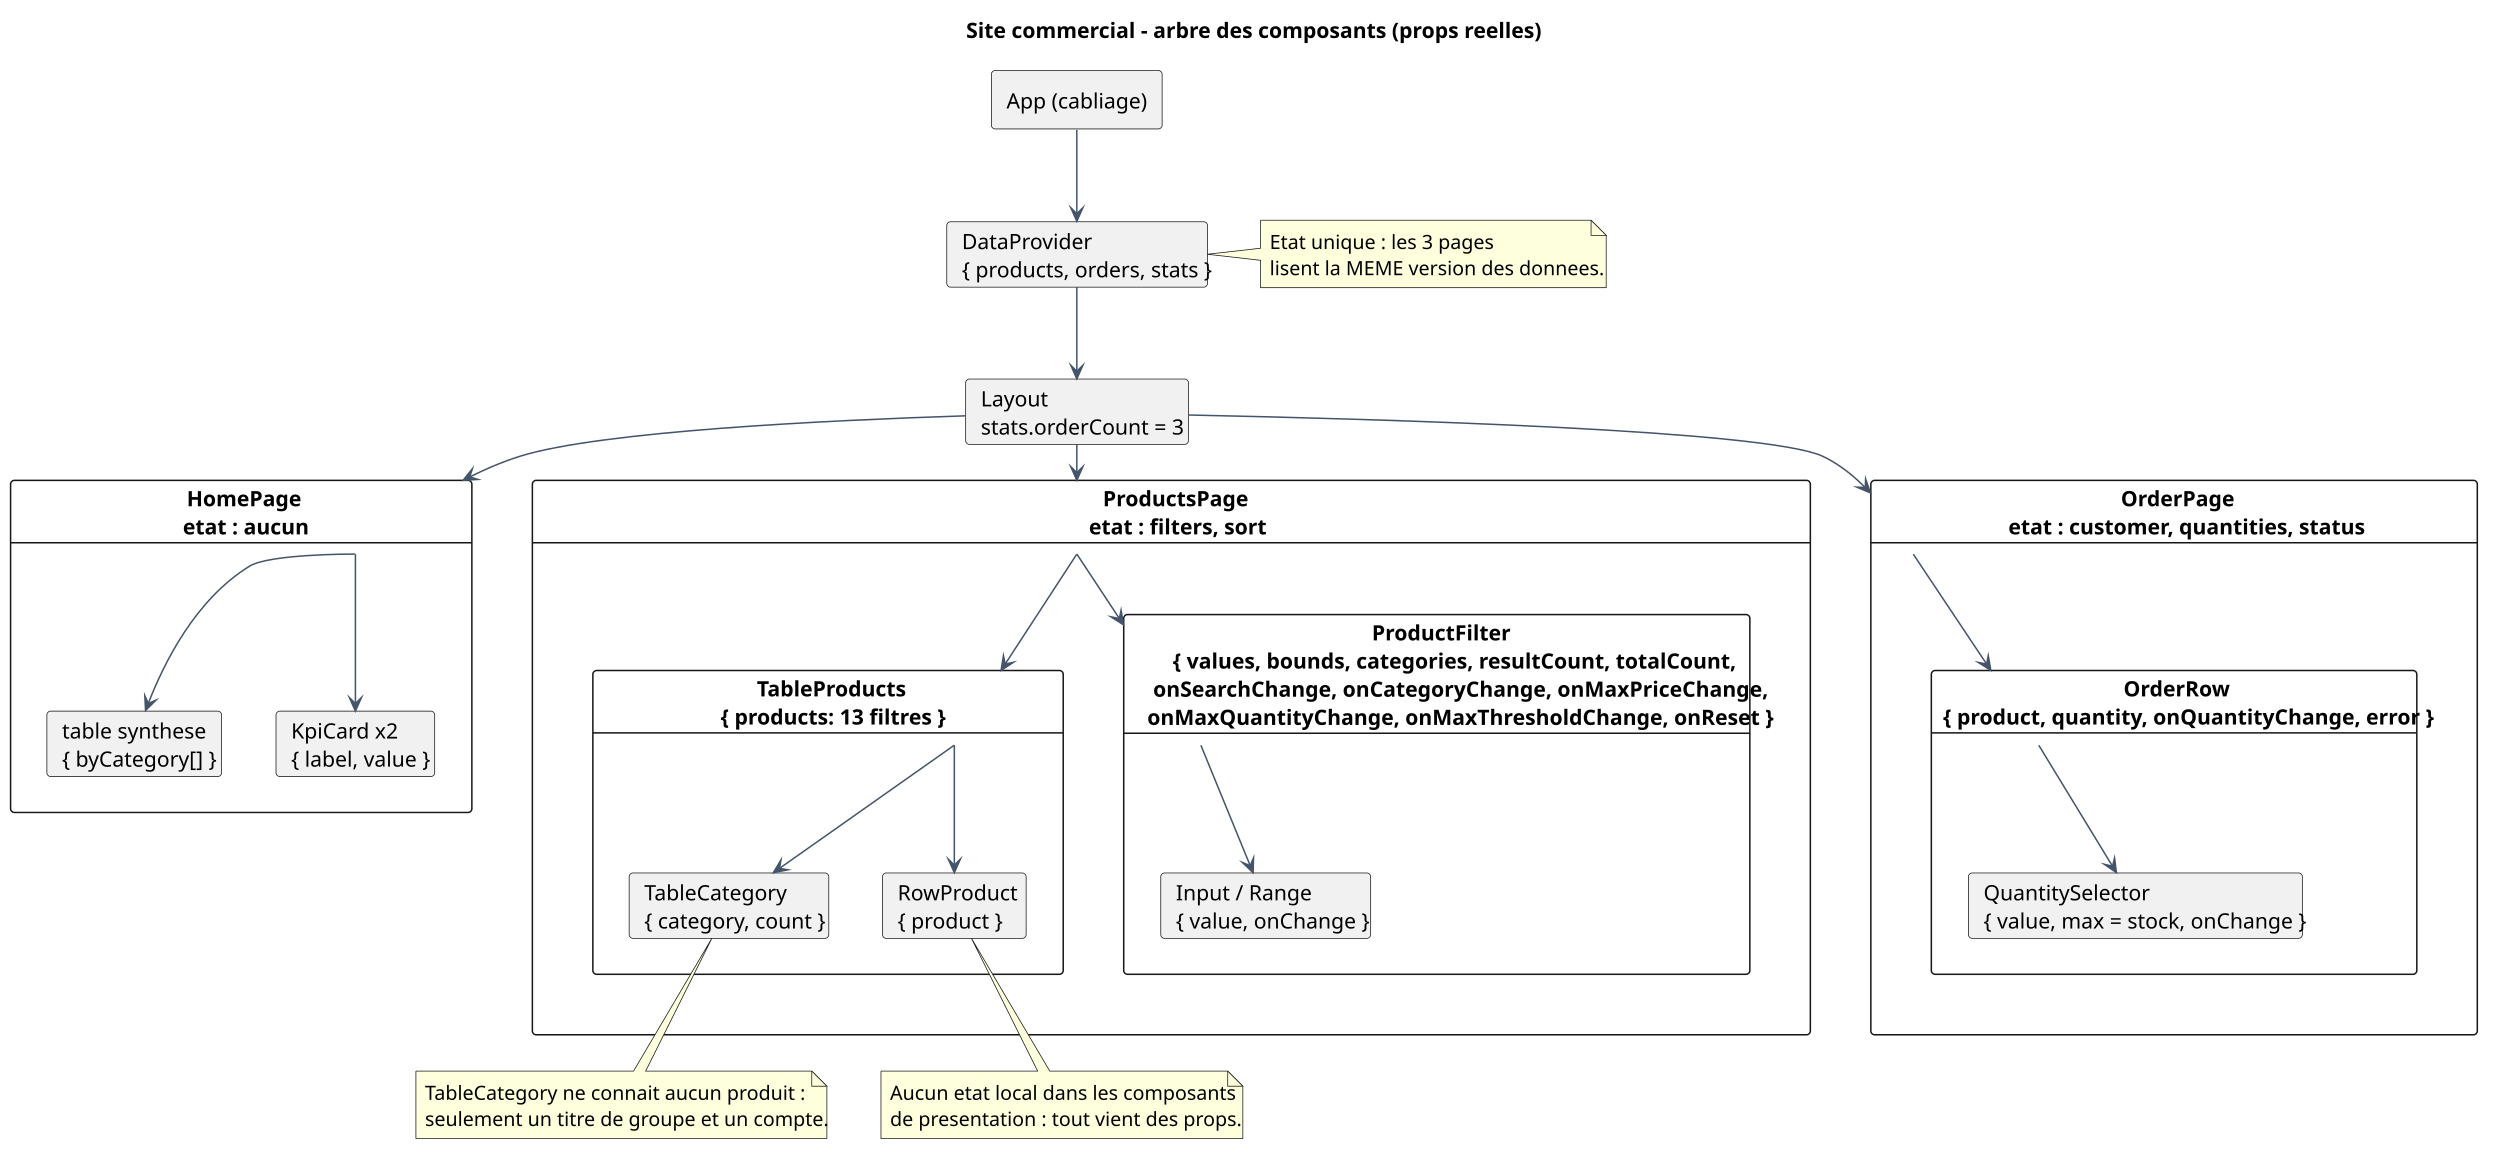
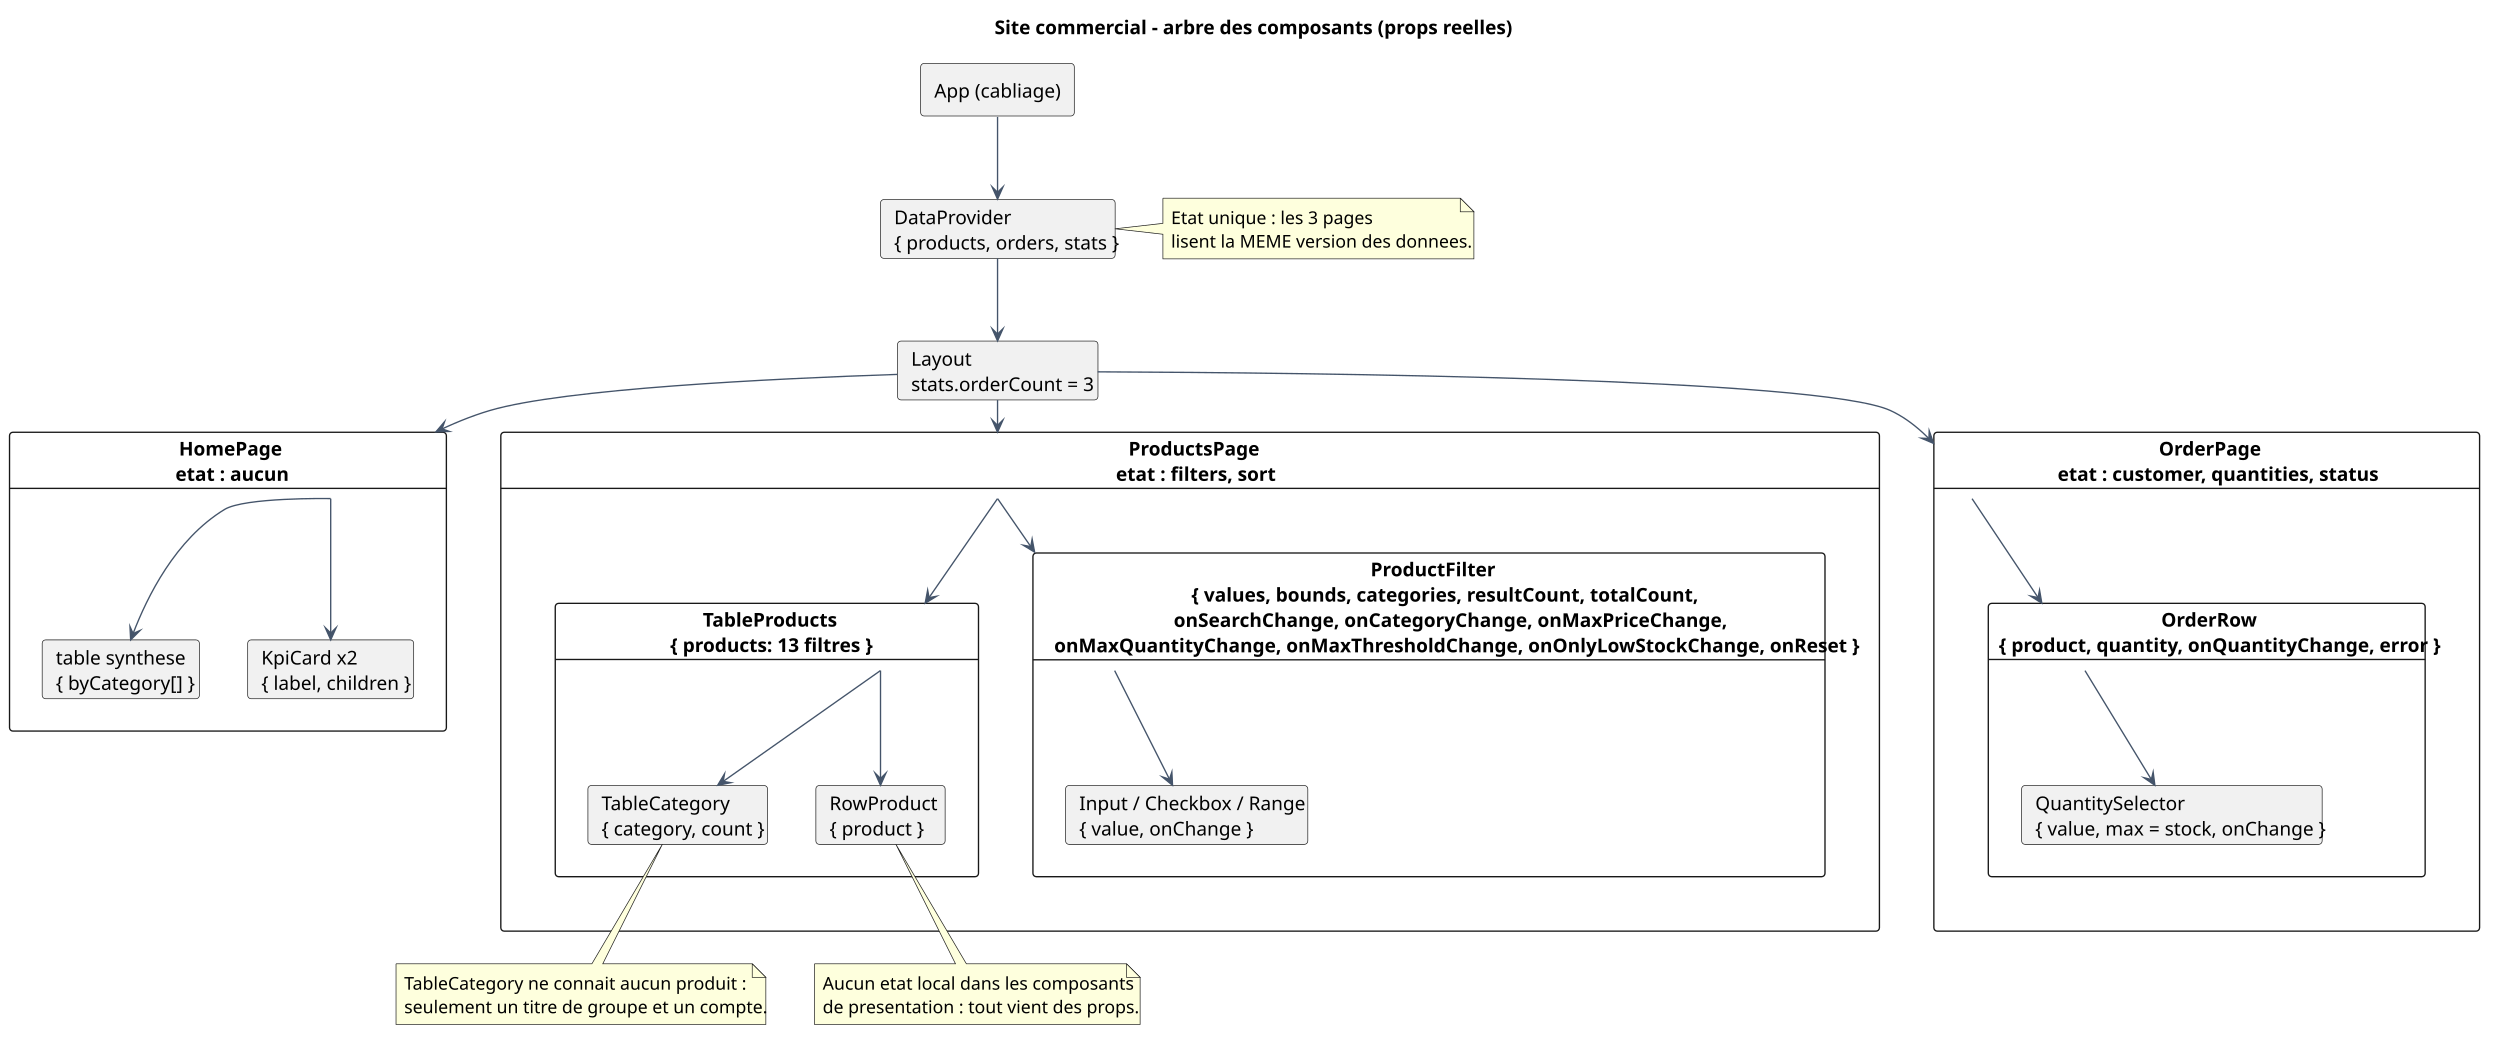
- <svg xmlns="http://www.w3.org/2000/svg" version="1.1" data-diagram-type="DESCRIPTION" style="width:1653px;height:767px;background:#FFFFFF;" width="1653px" height="767px" viewBox="0 0 1653 767" zoomAndPan="magnify" preserveAspectRatio="none" contentStyleType="text/css">
+ <svg xmlns="http://www.w3.org/2000/svg" version="1.1" data-diagram-type="DESCRIPTION" style="width:1837px;height:767px;background:#FFFFFF;" width="1837px" height="767px" viewBox="0 0 1837 767" zoomAndPan="magnify" preserveAspectRatio="none" contentStyleType="text/css">
  <defs />
  <g font-family="sans-serif" lengthAdjust="spacing">
    <g class="title" data-source-line="1">
-       <text x="638.802" y="25.107" fill="#000" font-size="14" textLength="368.396" font-weight="700" font-family="Segoe UI">Site commercial  -  arbre des composants (props reelles)</text>
+       <text x="730.802" y="25.107" fill="#000" font-size="14" textLength="368.396" font-weight="700" font-family="Segoe UI">Site commercial  -  arbre des composants (props reelles)</text>
    </g>
    <g class="cluster" data-qualified-name="Accueil" id="ent0004" data-source-line="16">
-       <rect x="7" y="317.621" width="305" height="219.58" fill="none" style="stroke:#181818;stroke-width:1;" rx="2.5" ry="2.5" />
-       <line x1="7" y1="358.863" x2="312" y2="358.863" style="stroke:#181818;stroke-width:1;" />
-       <text x="123.471" y="334.729" fill="#000" font-size="14" textLength="72.058" font-weight="700" font-family="Segoe UI">HomePage</text>
-       <text x="120.908" y="353.35" fill="#000" font-size="14" textLength="77.185" font-weight="700" font-family="Segoe UI">etat : aucun</text>
+       <rect x="7" y="317.621" width="321" height="219.58" fill="none" style="stroke:#181818;stroke-width:1;" rx="2.5" ry="2.5" />
+       <line x1="7" y1="358.863" x2="328" y2="358.863" style="stroke:#181818;stroke-width:1;" />
+       <text x="131.471" y="334.729" fill="#000" font-size="14" textLength="72.058" font-weight="700" font-family="Segoe UI">HomePage</text>
+       <text x="128.908" y="353.35" fill="#000" font-size="14" textLength="77.185" font-weight="700" font-family="Segoe UI">etat : aucun</text>
    </g>
    <g class="cluster" data-qualified-name="Produits" id="ent0007" data-source-line="21">
-       <rect x="352" y="317.621" width="845" height="366.58" fill="none" style="stroke:#181818;stroke-width:1;" rx="2.5" ry="2.5" />
-       <line x1="352" y1="358.863" x2="1197" y2="358.863" style="stroke:#181818;stroke-width:1;" />
-       <text x="729.215" y="334.729" fill="#000" font-size="14" textLength="90.569" font-weight="700" font-family="Segoe UI">ProductsPage</text>
-       <text x="720.004" y="353.35" fill="#000" font-size="14" textLength="108.992" font-weight="700" font-family="Segoe UI">etat : filters, sort</text>
+       <rect x="368" y="317.621" width="1013" height="366.58" fill="none" style="stroke:#181818;stroke-width:1;" rx="2.5" ry="2.5" />
+       <line x1="368" y1="358.863" x2="1381" y2="358.863" style="stroke:#181818;stroke-width:1;" />
+       <text x="829.215" y="334.729" fill="#000" font-size="14" textLength="90.569" font-weight="700" font-family="Segoe UI">ProductsPage</text>
+       <text x="820.004" y="353.35" fill="#000" font-size="14" textLength="108.992" font-weight="700" font-family="Segoe UI">etat : filters, sort</text>
    </g>
    <g class="cluster" data-qualified-name="Produits.F" id="ent0008" data-source-line="22">
-       <rect x="743" y="406.341" width="414" height="237.86" fill="none" style="stroke:#181818;stroke-width:1;" rx="2.5" ry="2.5" />
-       <line x1="743" y1="484.825" x2="1157" y2="484.825" style="stroke:#181818;stroke-width:1;" />
-       <text x="907.067" y="423.449" fill="#000" font-size="14" textLength="85.866" font-weight="700" font-family="Segoe UI">ProductFilter</text>
-       <text x="775.461" y="442.07" fill="#000" font-size="14" textLength="349.077" font-weight="700" font-family="Segoe UI">{ values, bounds, categories, resultCount, totalCount,</text>
-       <text x="762.449" y="460.691" fill="#000" font-size="14" textLength="382.826" font-weight="700" font-family="Segoe UI">onSearchChange, onCategoryChange, onMaxPriceChange,</text>
-       <text x="758.594" y="479.312" fill="#000" font-size="14" textLength="390.537" font-weight="700" font-family="Segoe UI">onMaxQuantityChange, onMaxThresholdChange, onReset }</text>
+       <rect x="759" y="406.341" width="582" height="237.86" fill="none" style="stroke:#181818;stroke-width:1;" rx="2.5" ry="2.5" />
+       <line x1="759" y1="484.825" x2="1341" y2="484.825" style="stroke:#181818;stroke-width:1;" />
+       <text x="1007.067" y="423.449" fill="#000" font-size="14" textLength="85.866" font-weight="700" font-family="Segoe UI">ProductFilter</text>
+       <text x="875.461" y="442.07" fill="#000" font-size="14" textLength="349.077" font-weight="700" font-family="Segoe UI">{ values, bounds, categories, resultCount, totalCount,</text>
+       <text x="862.449" y="460.691" fill="#000" font-size="14" textLength="382.826" font-weight="700" font-family="Segoe UI">onSearchChange, onCategoryChange, onMaxPriceChange,</text>
+       <text x="774.607" y="479.312" fill="#000" font-size="14" textLength="558.51" font-weight="700" font-family="Segoe UI">onMaxQuantityChange, onMaxThresholdChange, onOnlyLowStockChange, onReset }</text>
    </g>
    <g class="cluster" data-qualified-name="Produits.T" id="ent0010" data-source-line="25">
-       <rect x="392" y="443.341" width="311" height="200.86" fill="none" style="stroke:#181818;stroke-width:1;" rx="2.5" ry="2.5" />
-       <line x1="392" y1="484.583" x2="703" y2="484.583" style="stroke:#181818;stroke-width:1;" />
-       <text x="500.417" y="460.449" fill="#000" font-size="14" textLength="94.165" font-weight="700" font-family="Segoe UI">TableProducts</text>
-       <text x="476.481" y="479.07" fill="#000" font-size="14" textLength="142.037" font-weight="700" font-family="Segoe UI">{ products: 13 filtres }</text>
+       <rect x="408" y="443.341" width="311" height="200.86" fill="none" style="stroke:#181818;stroke-width:1;" rx="2.5" ry="2.5" />
+       <line x1="408" y1="484.583" x2="719" y2="484.583" style="stroke:#181818;stroke-width:1;" />
+       <text x="516.417" y="460.449" fill="#000" font-size="14" textLength="94.165" font-weight="700" font-family="Segoe UI">TableProducts</text>
+       <text x="492.481" y="479.07" fill="#000" font-size="14" textLength="142.037" font-weight="700" font-family="Segoe UI">{ products: 13 filtres }</text>
    </g>
    <g class="cluster" data-qualified-name="Commande" id="ent0013" data-source-line="31">
-       <rect x="1237" y="317.621" width="401" height="366.58" fill="none" style="stroke:#181818;stroke-width:1;" rx="2.5" ry="2.5" />
-       <line x1="1237" y1="358.863" x2="1638" y2="358.863" style="stroke:#181818;stroke-width:1;" />
-       <text x="1402.312" y="334.729" fill="#000" font-size="14" textLength="70.376" font-weight="700" font-family="Segoe UI">OrderPage</text>
-       <text x="1327.947" y="353.35" fill="#000" font-size="14" textLength="219.105" font-weight="700" font-family="Segoe UI">etat : customer, quantities, status</text>
+       <rect x="1421" y="317.621" width="401" height="366.58" fill="none" style="stroke:#181818;stroke-width:1;" rx="2.5" ry="2.5" />
+       <line x1="1421" y1="358.863" x2="1822" y2="358.863" style="stroke:#181818;stroke-width:1;" />
+       <text x="1586.312" y="334.729" fill="#000" font-size="14" textLength="70.376" font-weight="700" font-family="Segoe UI">OrderPage</text>
+       <text x="1511.947" y="353.35" fill="#000" font-size="14" textLength="219.105" font-weight="700" font-family="Segoe UI">etat : customer, quantities, status</text>
    </g>
    <g class="cluster" data-qualified-name="Commande.L" id="ent0014" data-source-line="32">
-       <rect x="1277" y="443.341" width="321" height="200.86" fill="none" style="stroke:#181818;stroke-width:1;" rx="2.5" ry="2.5" />
-       <line x1="1277" y1="484.583" x2="1598" y2="484.583" style="stroke:#181818;stroke-width:1;" />
-       <text x="1404.069" y="460.449" fill="#000" font-size="14" textLength="66.862" font-weight="700" font-family="Segoe UI">OrderRow</text>
-       <text x="1284.761" y="479.07" fill="#000" font-size="14" textLength="305.478" font-weight="700" font-family="Segoe UI">{ product, quantity, onQuantityChange, error }</text>
+       <rect x="1461" y="443.341" width="321" height="200.86" fill="none" style="stroke:#181818;stroke-width:1;" rx="2.5" ry="2.5" />
+       <line x1="1461" y1="484.583" x2="1782" y2="484.583" style="stroke:#181818;stroke-width:1;" />
+       <text x="1588.069" y="460.449" fill="#000" font-size="14" textLength="66.862" font-weight="700" font-family="Segoe UI">OrderRow</text>
+       <text x="1468.761" y="479.07" fill="#000" font-size="14" textLength="305.478" font-weight="700" font-family="Segoe UI">{ product, quantity, onQuantityChange, error }</text>
    </g>
    <g class="entity" data-qualified-name="App" id="ent0001" data-source-line="7">
-       <rect x="655.5" y="46.621" width="112.9" height="38.621" fill="#F1F1F1" style="stroke:#181818;stroke-width:0.5;" rx="2.5" ry="2.5" />
-       <text x="665.5" y="71.729" fill="#000" font-size="14" textLength="92.9" font-family="Segoe UI">App  (cabliage)</text>
+       <rect x="676.5" y="46.621" width="112.9" height="38.621" fill="#F1F1F1" style="stroke:#181818;stroke-width:0.5;" rx="2.5" ry="2.5" />
+       <text x="686.5" y="71.729" fill="#000" font-size="14" textLength="92.9" font-family="Segoe UI">App  (cabliage)</text>
    </g>
    <g class="entity" data-qualified-name="Store" id="ent0002" data-source-line="10">
-       <rect x="626" y="146.621" width="172.414" height="43.242" fill="#F1F1F1" style="stroke:#181818;stroke-width:0.5;" rx="2.5" ry="2.5" />
-       <text x="636" y="164.729" fill="#000" font-size="14" textLength="80.247" font-family="Segoe UI">DataProvider</text>
-       <text x="636" y="183.35" fill="#000" font-size="14" textLength="152.414" font-family="Segoe UI">{ products, orders, stats }</text>
+       <rect x="647" y="146.621" width="172.414" height="43.242" fill="#F1F1F1" style="stroke:#181818;stroke-width:0.5;" rx="2.5" ry="2.5" />
+       <text x="657" y="164.729" fill="#000" font-size="14" textLength="80.247" font-family="Segoe UI">DataProvider</text>
+       <text x="657" y="183.35" fill="#000" font-size="14" textLength="152.414" font-family="Segoe UI">{ products, orders, stats }</text>
    </g>
    <g class="entity" data-qualified-name="Layout" id="ent0003" data-source-line="13">
-       <rect x="638.5" y="250.621" width="147.285" height="43.242" fill="#F1F1F1" style="stroke:#181818;stroke-width:0.5;" rx="2.5" ry="2.5" />
-       <text x="648.5" y="268.729" fill="#000" font-size="14" textLength="41.357" font-family="Segoe UI">Layout</text>
-       <text x="648.5" y="287.35" fill="#000" font-size="14" textLength="127.285" font-family="Segoe UI">stats.orderCount = 3</text>
+       <rect x="659.5" y="250.621" width="147.285" height="43.242" fill="#F1F1F1" style="stroke:#181818;stroke-width:0.5;" rx="2.5" ry="2.5" />
+       <text x="669.5" y="268.729" fill="#000" font-size="14" textLength="41.357" font-family="Segoe UI">Layout</text>
+       <text x="669.5" y="287.35" fill="#000" font-size="14" textLength="127.285" font-family="Segoe UI">stats.orderCount = 3</text>
    </g>
    <g class="entity" data-qualified-name="Accueil.K1" id="ent0005" data-source-line="17">
-       <rect x="182.5" y="470.201" width="104.909" height="43.242" fill="#F1F1F1" style="stroke:#181818;stroke-width:0.5;" rx="2.5" ry="2.5" />
-       <text x="192.5" y="488.309" fill="#000" font-size="14" textLength="66.452" font-family="Segoe UI">KpiCard x2</text>
-       <text x="192.5" y="506.93" fill="#000" font-size="14" textLength="84.909" font-family="Segoe UI">{ label, value }</text>
+       <rect x="182" y="470.201" width="121.972" height="43.242" fill="#F1F1F1" style="stroke:#181818;stroke-width:0.5;" rx="2.5" ry="2.5" />
+       <text x="192" y="488.309" fill="#000" font-size="14" textLength="66.452" font-family="Segoe UI">KpiCard x2</text>
+       <text x="192" y="506.93" fill="#000" font-size="14" textLength="101.972" font-family="Segoe UI">{ label, children }</text>
    </g>
    <g class="entity" data-qualified-name="Accueil.K2" id="ent0006" data-source-line="18">
      <rect x="31" y="470.201" width="115.519" height="43.242" fill="#F1F1F1" style="stroke:#181818;stroke-width:0.5;" rx="2.5" ry="2.5" />
      <text x="41" y="488.309" fill="#000" font-size="14" textLength="88.532" font-family="Segoe UI">table synthese</text>
      <text x="41" y="506.93" fill="#000" font-size="14" textLength="95.519" font-family="Segoe UI">{ byCategory[] }</text>
    </g>
    <g class="entity" data-qualified-name="Produits.F.Atomes" id="ent0009" data-source-line="23">
-       <rect x="767.5" y="577.201" width="138.781" height="43.242" fill="#F1F1F1" style="stroke:#181818;stroke-width:0.5;" rx="2.5" ry="2.5" />
-       <text x="777.5" y="595.309" fill="#000" font-size="14" textLength="84.656" font-family="Segoe UI">Input / Range</text>
-       <text x="777.5" y="613.93" fill="#000" font-size="14" textLength="118.781" font-family="Segoe UI">{ value, onChange }</text>
+       <rect x="783" y="577.201" width="177.979" height="43.242" fill="#F1F1F1" style="stroke:#181818;stroke-width:0.5;" rx="2.5" ry="2.5" />
+       <text x="793" y="595.309" fill="#000" font-size="14" textLength="157.979" font-family="Segoe UI">Input / Checkbox / Range</text>
+       <text x="793" y="613.93" fill="#000" font-size="14" textLength="118.781" font-family="Segoe UI">{ value, onChange }</text>
    </g>
    <g class="entity" data-qualified-name="Produits.T.C" id="ent0011" data-source-line="26">
-       <rect x="416" y="577.201" width="131.993" height="43.242" fill="#F1F1F1" style="stroke:#181818;stroke-width:0.5;" rx="2.5" ry="2.5" />
-       <text x="426" y="595.309" fill="#000" font-size="14" textLength="89.346" font-family="Segoe UI">TableCategory</text>
-       <text x="426" y="613.93" fill="#000" font-size="14" textLength="111.993" font-family="Segoe UI">{ category, count }</text>
+       <rect x="432" y="577.201" width="131.993" height="43.242" fill="#F1F1F1" style="stroke:#181818;stroke-width:0.5;" rx="2.5" ry="2.5" />
+       <text x="442" y="595.309" fill="#000" font-size="14" textLength="89.346" font-family="Segoe UI">TableCategory</text>
+       <text x="442" y="613.93" fill="#000" font-size="14" textLength="111.993" font-family="Segoe UI">{ category, count }</text>
    </g>
    <g class="entity" data-qualified-name="Produits.T.R" id="ent0012" data-source-line="27">
-       <rect x="583.5" y="577.201" width="94.983" height="43.242" fill="#F1F1F1" style="stroke:#181818;stroke-width:0.5;" rx="2.5" ry="2.5" />
-       <text x="593.5" y="595.309" fill="#000" font-size="14" textLength="74.983" font-family="Segoe UI">RowProduct</text>
-       <text x="593.5" y="613.93" fill="#000" font-size="14" textLength="64.798" font-family="Segoe UI">{ product }</text>
+       <rect x="599.5" y="577.201" width="94.983" height="43.242" fill="#F1F1F1" style="stroke:#181818;stroke-width:0.5;" rx="2.5" ry="2.5" />
+       <text x="609.5" y="595.309" fill="#000" font-size="14" textLength="74.983" font-family="Segoe UI">RowProduct</text>
+       <text x="609.5" y="613.93" fill="#000" font-size="14" textLength="64.798" font-family="Segoe UI">{ product }</text>
    </g>
    <g class="entity" data-qualified-name="Commande.L.S" id="ent0015" data-source-line="33">
-       <rect x="1301.5" y="577.201" width="220.819" height="43.242" fill="#F1F1F1" style="stroke:#181818;stroke-width:0.5;" rx="2.5" ry="2.5" />
-       <text x="1311.5" y="595.309" fill="#000" font-size="14" textLength="102.929" font-family="Segoe UI">QuantitySelector</text>
-       <text x="1311.5" y="613.93" fill="#000" font-size="14" textLength="200.819" font-family="Segoe UI">{ value, max = stock, onChange }</text>
+       <rect x="1485.5" y="577.201" width="220.819" height="43.242" fill="#F1F1F1" style="stroke:#181818;stroke-width:0.5;" rx="2.5" ry="2.5" />
+       <text x="1495.5" y="595.309" fill="#000" font-size="14" textLength="102.929" font-family="Segoe UI">QuantitySelector</text>
+       <text x="1495.5" y="613.93" fill="#000" font-size="14" textLength="200.819" font-family="Segoe UI">{ value, max = stock, onChange }</text>
    </g>
    <g class="entity" data-qualified-name="GMN30" id="ent0031" data-source-line="53">
-       <path d="M833.5,145.621 L833.5,164.121 L798.2,168.121 L833.5,172.121 L833.5,190.203 A0,0 0 0 0 833.5,190.203 L1062.011,190.203 A0,0 0 0 0 1062.011,190.203 L1062.011,155.621 L1052.011,145.621 L833.5,145.621 A0,0 0 0 0 833.5,145.621" style="stroke:#181818;stroke-width:0.5;" fill="#FEFFDD" />
-       <path d="M1052.011,145.621 L1052.011,155.621 L1062.011,155.621 L1052.011,145.621" style="stroke:#181818;stroke-width:0.5;" fill="#FEFFDD" />
-       <text x="839.5" y="164.649" fill="#000" font-size="13" textLength="138.995" font-family="Segoe UI">Etat unique : les 3 pages</text>
-       <text x="839.5" y="181.94" fill="#000" font-size="13" textLength="207.511" font-family="Segoe UI">lisent la MEME version des donnees.</text>
+       <path d="M854.5,145.621 L854.5,164.121 L819.2,168.121 L854.5,172.121 L854.5,190.203 A0,0 0 0 0 854.5,190.203 L1083.011,190.203 A0,0 0 0 0 1083.011,190.203 L1083.011,155.621 L1073.011,145.621 L854.5,145.621 A0,0 0 0 0 854.5,145.621" style="stroke:#181818;stroke-width:0.5;" fill="#FEFFDD" />
+       <path d="M1073.011,145.621 L1073.011,155.621 L1083.011,155.621 L1073.011,145.621" style="stroke:#181818;stroke-width:0.5;" fill="#FEFFDD" />
+       <text x="860.5" y="164.649" fill="#000" font-size="13" textLength="138.995" font-family="Segoe UI">Etat unique : les 3 pages</text>
+       <text x="860.5" y="181.94" fill="#000" font-size="13" textLength="207.511" font-family="Segoe UI">lisent la MEME version des donnees.</text>
    </g>
    <g class="entity" data-qualified-name="GMN33" id="ent0034" data-source-line="58">
-       <path d="M582.5,708.201 L582.5,752.783 A0,0 0 0 0 582.5,752.783 L821.764,752.783 A0,0 0 0 0 821.764,752.783 L821.764,718.201 L811.764,708.201 L694.09,708.201 L642.25,620.301 L686.09,708.201 L582.5,708.201 A0,0 0 0 0 582.5,708.201" style="stroke:#181818;stroke-width:0.5;" fill="#FEFFDD" />
-       <path d="M811.764,708.201 L811.764,718.201 L821.764,718.201 L811.764,708.201" style="stroke:#181818;stroke-width:0.5;" fill="#FEFFDD" />
-       <text x="588.5" y="727.229" fill="#000" font-size="13" textLength="215.116" font-family="Segoe UI">Aucun etat local dans les composants</text>
-       <text x="588.5" y="744.52" fill="#000" font-size="13" textLength="218.264" font-family="Segoe UI">de presentation : tout vient des props.</text>
+       <path d="M598.5,708.201 L598.5,752.783 A0,0 0 0 0 598.5,752.783 L837.764,752.783 A0,0 0 0 0 837.764,752.783 L837.764,718.201 L827.764,708.201 L710.09,708.201 L658.25,620.301 L702.09,708.201 L598.5,708.201 A0,0 0 0 0 598.5,708.201" style="stroke:#181818;stroke-width:0.5;" fill="#FEFFDD" />
+       <path d="M827.764,708.201 L827.764,718.201 L837.764,718.201 L827.764,708.201" style="stroke:#181818;stroke-width:0.5;" fill="#FEFFDD" />
+       <text x="604.5" y="727.229" fill="#000" font-size="13" textLength="215.116" font-family="Segoe UI">Aucun etat local dans les composants</text>
+       <text x="604.5" y="744.52" fill="#000" font-size="13" textLength="218.264" font-family="Segoe UI">de presentation : tout vient des props.</text>
    </g>
    <g class="entity" data-qualified-name="GMN36" id="ent0037" data-source-line="63">
-       <path d="M275,708.201 L275,752.783 A0,0 0 0 0 275,752.783 L546.739,752.783 A0,0 0 0 0 546.739,752.783 L546.739,718.201 L536.739,708.201 L426.91,708.201 L470.75,620.301 L418.91,708.201 L275,708.201 A0,0 0 0 0 275,708.201" style="stroke:#181818;stroke-width:0.5;" fill="#FEFFDD" />
-       <path d="M536.739,708.201 L536.739,718.201 L546.739,718.201 L536.739,708.201" style="stroke:#181818;stroke-width:0.5;" fill="#FEFFDD" />
-       <text x="281" y="727.229" fill="#000" font-size="13" textLength="237.282" font-family="Segoe UI">TableCategory ne connait aucun produit :</text>
-       <text x="281" y="744.52" fill="#000" font-size="13" textLength="250.739" font-family="Segoe UI">seulement un titre de groupe et un compte.</text>
+       <path d="M291,708.201 L291,752.783 A0,0 0 0 0 291,752.783 L562.739,752.783 A0,0 0 0 0 562.739,752.783 L562.739,718.201 L552.739,708.201 L442.91,708.201 L486.75,620.301 L434.91,708.201 L291,708.201 A0,0 0 0 0 291,708.201" style="stroke:#181818;stroke-width:0.5;" fill="#FEFFDD" />
+       <path d="M552.739,708.201 L552.739,718.201 L562.739,718.201 L552.739,708.201" style="stroke:#181818;stroke-width:0.5;" fill="#FEFFDD" />
+       <text x="297" y="727.229" fill="#000" font-size="13" textLength="237.282" font-family="Segoe UI">TableCategory ne connait aucun produit :</text>
+       <text x="297" y="744.52" fill="#000" font-size="13" textLength="250.739" font-family="Segoe UI">seulement un titre de groupe et un compte.</text>
    </g>
    <g class="link" data-entity-1="ent0001" data-entity-2="ent0002" id="lnk16" data-source-line="37" data-link-type="dependency">
-       <path d="M712,85.931 C712,103.131 712,123.531 712,141.321" style="stroke:#44546A;stroke-width:1;" fill="none" id="App-to-Store" />
-       <polygon points="712,146.321,716,137.321,712,141.321,708,137.321,712,146.321" fill="#44546A" style="stroke:#44546A;stroke-width:1;stroke-linejoin:miter;stroke-miterlimit:10;" />
+       <path d="M733,85.931 C733,103.131 733,123.531 733,141.321" style="stroke:#44546A;stroke-width:1;" fill="none" id="App-to-Store" />
+       <polygon points="733,146.321,737,137.321,733,141.321,729,137.321,733,146.321" fill="#44546A" style="stroke:#44546A;stroke-width:1;stroke-linejoin:miter;stroke-miterlimit:10;" />
    </g>
    <g class="link" data-entity-1="ent0002" data-entity-2="ent0003" id="lnk17" data-source-line="38" data-link-type="dependency">
-       <path d="M712,189.761 C712,207.461 712,227.821 712,245.511" style="stroke:#44546A;stroke-width:1;" fill="none" id="Store-to-Layout" />
-       <polygon points="712,250.511,716,241.511,712,245.511,708,241.511,712,250.511" fill="#44546A" style="stroke:#44546A;stroke-width:1;stroke-linejoin:miter;stroke-miterlimit:10;" />
+       <path d="M733,189.761 C733,207.461 733,227.821 733,245.511" style="stroke:#44546A;stroke-width:1;" fill="none" id="Store-to-Layout" />
+       <polygon points="733,250.511,737,241.511,733,245.511,729,241.511,733,250.511" fill="#44546A" style="stroke:#44546A;stroke-width:1;stroke-linejoin:miter;stroke-miterlimit:10;" />
    </g>
    <g class="link" data-entity-1="ent0003" data-entity-2="ent0004" id="lnk18" data-source-line="39" data-link-type="dependency">
-       <path d="M638.12,274.951 C546.81,277.901 397,285.111 344,301.621 C337.521,303.639 331.013,306.097 324.578,308.859 C321.361,310.24 318.161,311.697 314.993,313.213 C313.409,313.971 311.832,314.744 310.265,315.53 C309.482,315.922 308.7,316.318 307.922,316.717 C307.532,316.916 307.144,317.116 306.756,317.317 C306.562,317.418 310.804,315.211 310.61,315.312" style="stroke:#44546A;stroke-width:1;" fill="none" id="Layout-to-Accueil" />
-       <polygon points="306.174,317.619,316.004,317.015,310.61,315.312,312.313,309.917,306.174,317.619" fill="#44546A" style="stroke:#44546A;stroke-width:1;stroke-linejoin:miter;stroke-miterlimit:10;" />
+       <path d="M659.39,275.111 C567.04,278.231 414.2,285.661 360,301.621 C353.02,303.676 345.986,306.185 339.018,309.004 C335.533,310.414 332.065,311.901 328.628,313.449 C326.91,314.222 325.199,315.011 323.498,315.812 C322.648,316.213 321.8,316.617 320.954,317.024 C320.743,317.125 325.033,315.05 324.822,315.152" style="stroke:#44546A;stroke-width:1;" fill="none" id="Layout-to-Accueil" />
+       <polygon points="320.321,317.329,330.165,317.012,324.822,315.152,326.682,309.81,320.321,317.329" fill="#44546A" style="stroke:#44546A;stroke-width:1;stroke-linejoin:miter;stroke-miterlimit:10;" />
    </g>
    <g class="link" data-entity-1="ent0003" data-entity-2="ent0007" id="lnk19" data-source-line="40" data-link-type="dependency">
-       <path d="M712,293.961 C712,300.526 712,308.077 712,315.75 C712,316.23 712,316.71 712,317.191 C712,317.311 712,312.431 712,312.551" style="stroke:#44546A;stroke-width:1;" fill="none" id="Layout-to-Produits" />
-       <polygon points="712,317.551,716,308.551,712,312.551,708,308.551,712,317.551" fill="#44546A" style="stroke:#44546A;stroke-width:1;stroke-linejoin:miter;stroke-miterlimit:10;" />
+       <path d="M733,293.961 C733,300.526 733,308.077 733,315.75 C733,316.23 733,316.71 733,317.191 C733,317.311 733,312.431 733,312.551" style="stroke:#44546A;stroke-width:1;" fill="none" id="Layout-to-Produits" />
+       <polygon points="733,317.551,737,308.551,733,312.551,729,308.551,733,317.551" fill="#44546A" style="stroke:#44546A;stroke-width:1;stroke-linejoin:miter;stroke-miterlimit:10;" />
    </g>
    <g class="link" data-entity-1="ent0003" data-entity-2="ent0013" id="lnk20" data-source-line="41" data-link-type="dependency">
-       <path d="M785.54,274.391 C913.73,277.051 1168.02,284.431 1205,301.621 C1213.518,305.581 1221.429,311.339 1228.528,317.792 C1230.303,319.405 1232.027,321.062 1233.697,322.745 C1234.532,323.586 1235.353,324.434 1236.161,325.287 C1236.363,325.5 1233.145,322.065 1233.345,322.278" style="stroke:#44546A;stroke-width:1;" fill="none" id="Layout-to-Commande" />
-       <polygon points="1236.764,325.927,1233.529,316.624,1233.345,322.278,1227.691,322.095,1236.764,325.927" fill="#44546A" style="stroke:#44546A;stroke-width:1;stroke-linejoin:miter;stroke-miterlimit:10;" />
+       <path d="M806.59,273.221 C966.85,273.881 1337.21,277.991 1389,301.621 C1397.545,305.519 1405.47,311.245 1412.574,317.685 C1414.35,319.295 1416.075,320.95 1417.745,322.632 C1418.581,323.473 1419.402,324.321 1420.21,325.173 C1420.411,325.386 1417.194,321.951 1417.394,322.164" style="stroke:#44546A;stroke-width:1;" fill="none" id="Layout-to-Commande" />
+       <polygon points="1420.813,325.814,1417.579,316.511,1417.394,322.164,1411.741,321.98,1420.813,325.814" fill="#44546A" style="stroke:#44546A;stroke-width:1;stroke-linejoin:miter;stroke-miterlimit:10;" />
    </g>
    <g class="link" data-entity-1="ent0004" data-entity-2="ent0005" id="lnk21" data-source-line="42" data-link-type="dependency">
-       <path d="M235,366.431 C235,369.211 235,430.621 235,465.191" style="stroke:#44546A;stroke-width:1;" fill="none" id="Accueil-to-K1" />
-       <polygon points="235,470.191,239,461.191,235,465.191,231,461.191,235,470.191" fill="#44546A" style="stroke:#44546A;stroke-width:1;stroke-linejoin:miter;stroke-miterlimit:10;" />
+       <path d="M243,366.431 C243,369.211 243,430.621 243,465.191" style="stroke:#44546A;stroke-width:1;" fill="none" id="Accueil-to-K1" />
+       <polygon points="243,470.191,247,461.191,243,465.191,239,461.191,243,470.191" fill="#44546A" style="stroke:#44546A;stroke-width:1;stroke-linejoin:miter;stroke-miterlimit:10;" />
    </g>
    <g class="link" data-entity-1="ent0004" data-entity-2="ent0006" id="lnk22" data-source-line="43" data-link-type="dependency">
-       <path d="M234.84,366.341 C231.5,366.331 177.91,366.371 165,374.341 C129.07,396.521 108.564,438.092 98.034,465.132" style="stroke:#44546A;stroke-width:1;" fill="none" id="Accueil-to-K2" />
-       <polygon points="96.22,469.791,103.213,462.856,98.034,465.132,95.759,459.953,96.22,469.791" fill="#44546A" style="stroke:#44546A;stroke-width:1;stroke-linejoin:miter;stroke-miterlimit:10;" />
+       <path d="M242.95,366.341 C241.04,366.311 179.65,365.421 165,374.341 C128.73,396.441 108.206,438.485 97.796,465.525" style="stroke:#44546A;stroke-width:1;" fill="none" id="Accueil-to-K2" />
+       <polygon points="96,470.191,102.966,463.229,97.796,465.525,95.501,460.355,96,470.191" fill="#44546A" style="stroke:#44546A;stroke-width:1;stroke-linejoin:miter;stroke-miterlimit:10;" />
    </g>
    <g class="link" data-entity-1="ent0007" data-entity-2="ent0008" id="lnk23" data-source-line="44" data-link-type="dependency">
-       <path d="M712.06,366.431 C712.67,367.359 717.942,375.355 725.546,386.886 C729.347,392.651 733.731,399.3 738.407,406.39 C739.576,408.163 740.763,409.963 741.963,411.784 C742.264,412.239 739.812,408.521 740.114,408.979" style="stroke:#44546A;stroke-width:1;" fill="none" id="Produits-to-F" />
-       <polygon points="742.866,413.153,741.251,403.438,740.114,408.979,734.573,407.842,742.866,413.153" fill="#44546A" style="stroke:#44546A;stroke-width:1;stroke-linejoin:miter;stroke-miterlimit:10;" />
+       <path d="M733.06,366.431 C733.703,367.359 739.234,375.355 747.209,386.886 C749.202,389.769 751.349,392.872 753.61,396.141 C754.74,397.776 755.899,399.452 757.082,401.162 C757.674,402.018 758.271,402.881 758.874,403.753 C759.175,404.189 759.478,404.627 759.782,405.066 C759.934,405.286 757.242,401.394 757.395,401.615" style="stroke:#44546A;stroke-width:1;" fill="none" id="Produits-to-F" />
+       <polygon points="760.239,405.727,758.41,396.05,757.395,401.615,751.83,400.6,760.239,405.727" fill="#44546A" style="stroke:#44546A;stroke-width:1;stroke-linejoin:miter;stroke-miterlimit:10;" />
    </g>
    <g class="link" data-entity-1="ent0007" data-entity-2="ent0010" id="lnk24" data-source-line="45" data-link-type="dependency">
-       <path d="M711.94,366.431 C710.735,368.286 691.108,398.419 671.485,428.544 C669.032,432.309 666.579,436.075 664.163,439.785 C663.559,440.712 662.957,441.636 662.358,442.556 C662.208,442.786 664.787,438.826 664.638,439.056" style="stroke:#44546A;stroke-width:1;" fill="none" id="Produits-to-T" />
-       <polygon points="661.909,443.245,670.173,437.887,664.638,439.056,663.469,433.521,661.909,443.245" fill="#44546A" style="stroke:#44546A;stroke-width:1;stroke-linejoin:miter;stroke-miterlimit:10;" />
+       <path d="M732.94,366.431 C731.655,368.286 710.815,398.419 689.981,428.544 C687.377,432.309 684.773,436.075 682.207,439.785 C681.566,440.712 680.927,441.636 680.291,442.556 C680.131,442.786 682.817,438.903 682.658,439.133" style="stroke:#44546A;stroke-width:1;" fill="none" id="Produits-to-T" />
+       <polygon points="679.814,443.245,688.223,438.118,682.658,439.133,681.643,433.568,679.814,443.245" fill="#44546A" style="stroke:#44546A;stroke-width:1;stroke-linejoin:miter;stroke-miterlimit:10;" />
    </g>
    <g class="link" data-entity-1="ent0008" data-entity-2="ent0009" id="lnk25" data-source-line="46" data-link-type="dependency">
-       <path d="M794.03,492.781 C794.96,495.041 814.384,542.484 826.644,572.404" style="stroke:#44546A;stroke-width:1;" fill="none" id="F-to-Atomes" />
-       <polygon points="828.54,577.031,828.829,567.186,826.644,572.404,821.426,570.22,828.54,577.031" fill="#44546A" style="stroke:#44546A;stroke-width:1;stroke-linejoin:miter;stroke-miterlimit:10;" />
+       <path d="M819.04,492.781 C820.18,495.041 844.217,542.647 859.317,572.567" style="stroke:#44546A;stroke-width:1;" fill="none" id="F-to-Atomes" />
+       <polygon points="861.57,577.031,861.086,567.194,859.317,572.567,853.944,570.799,861.57,577.031" fill="#44546A" style="stroke:#44546A;stroke-width:1;stroke-linejoin:miter;stroke-miterlimit:10;" />
    </g>
    <g class="link" data-entity-1="ent0010" data-entity-2="ent0011" id="lnk26" data-source-line="47" data-link-type="dependency">
-       <path d="M630.89,492.781 C627.68,495.041 557.867,544.231 515.417,574.151" style="stroke:#44546A;stroke-width:1;" fill="none" id="T-to-C" />
-       <polygon points="511.33,577.031,520.991,575.116,515.417,574.151,516.382,568.577,511.33,577.031" fill="#44546A" style="stroke:#44546A;stroke-width:1;stroke-linejoin:miter;stroke-miterlimit:10;" />
+       <path d="M646.89,492.781 C643.68,495.041 573.867,544.231 531.417,574.151" style="stroke:#44546A;stroke-width:1;" fill="none" id="T-to-C" />
+       <polygon points="527.33,577.031,536.991,575.116,531.417,574.151,532.382,568.577,527.33,577.031" fill="#44546A" style="stroke:#44546A;stroke-width:1;stroke-linejoin:miter;stroke-miterlimit:10;" />
    </g>
    <g class="link" data-entity-1="ent0010" data-entity-2="ent0012" id="lnk27" data-source-line="48" data-link-type="dependency">
-       <path d="M631,492.781 C631,495.041 631,542.111 631,572.031" style="stroke:#44546A;stroke-width:1;" fill="none" id="T-to-R" />
-       <polygon points="631,577.031,635,568.031,631,572.031,627,568.031,631,577.031" fill="#44546A" style="stroke:#44546A;stroke-width:1;stroke-linejoin:miter;stroke-miterlimit:10;" />
+       <path d="M647,492.781 C647,495.041 647,542.111 647,572.031" style="stroke:#44546A;stroke-width:1;" fill="none" id="T-to-R" />
+       <polygon points="647,577.031,651,568.031,647,572.031,643,568.031,647,577.031" fill="#44546A" style="stroke:#44546A;stroke-width:1;stroke-linejoin:miter;stroke-miterlimit:10;" />
    </g>
    <g class="link" data-entity-1="ent0013" data-entity-2="ent0014" id="lnk28" data-source-line="49" data-link-type="dependency">
-       <path d="M1265.06,366.431 C1266.295,368.286 1286.408,398.419 1306.515,428.544 C1309.028,432.309 1311.542,436.075 1314.018,439.785 C1314.637,440.712 1315.254,441.636 1315.868,442.556 C1316.021,442.786 1313.399,438.857 1313.552,439.087" style="stroke:#44546A;stroke-width:1;" fill="none" id="Commande-to-L" />
-       <polygon points="1316.328,443.245,1314.658,433.539,1313.552,439.087,1308.004,437.98,1316.328,443.245" fill="#44546A" style="stroke:#44546A;stroke-width:1;stroke-linejoin:miter;stroke-miterlimit:10;" />
+       <path d="M1449.06,366.431 C1450.295,368.286 1470.408,398.419 1490.515,428.544 C1493.028,432.309 1495.542,436.075 1498.018,439.785 C1498.637,440.712 1499.254,441.636 1499.868,442.556 C1500.021,442.786 1497.399,438.857 1497.552,439.087" style="stroke:#44546A;stroke-width:1;" fill="none" id="Commande-to-L" />
+       <polygon points="1500.328,443.245,1498.658,433.539,1497.552,439.087,1492.004,437.98,1500.328,443.245" fill="#44546A" style="stroke:#44546A;stroke-width:1;stroke-linejoin:miter;stroke-miterlimit:10;" />
    </g>
    <g class="link" data-entity-1="ent0014" data-entity-2="ent0015" id="lnk29" data-source-line="50" data-link-type="dependency">
-       <path d="M1348.05,492.781 C1349.42,495.041 1378.568,542.841 1396.798,572.761" style="stroke:#44546A;stroke-width:1;" fill="none" id="L-to-S" />
-       <polygon points="1399.4,577.031,1398.133,567.264,1396.798,572.761,1391.301,571.427,1399.4,577.031" fill="#44546A" style="stroke:#44546A;stroke-width:1;stroke-linejoin:miter;stroke-miterlimit:10;" />
+       <path d="M1532.05,492.781 C1533.42,495.041 1562.568,542.841 1580.798,572.761" style="stroke:#44546A;stroke-width:1;" fill="none" id="L-to-S" />
+       <polygon points="1583.4,577.031,1582.133,567.264,1580.798,572.761,1575.301,571.427,1583.4,577.031" fill="#44546A" style="stroke:#44546A;stroke-width:1;stroke-linejoin:miter;stroke-miterlimit:10;" />
    </g>
  </g>
</svg>
